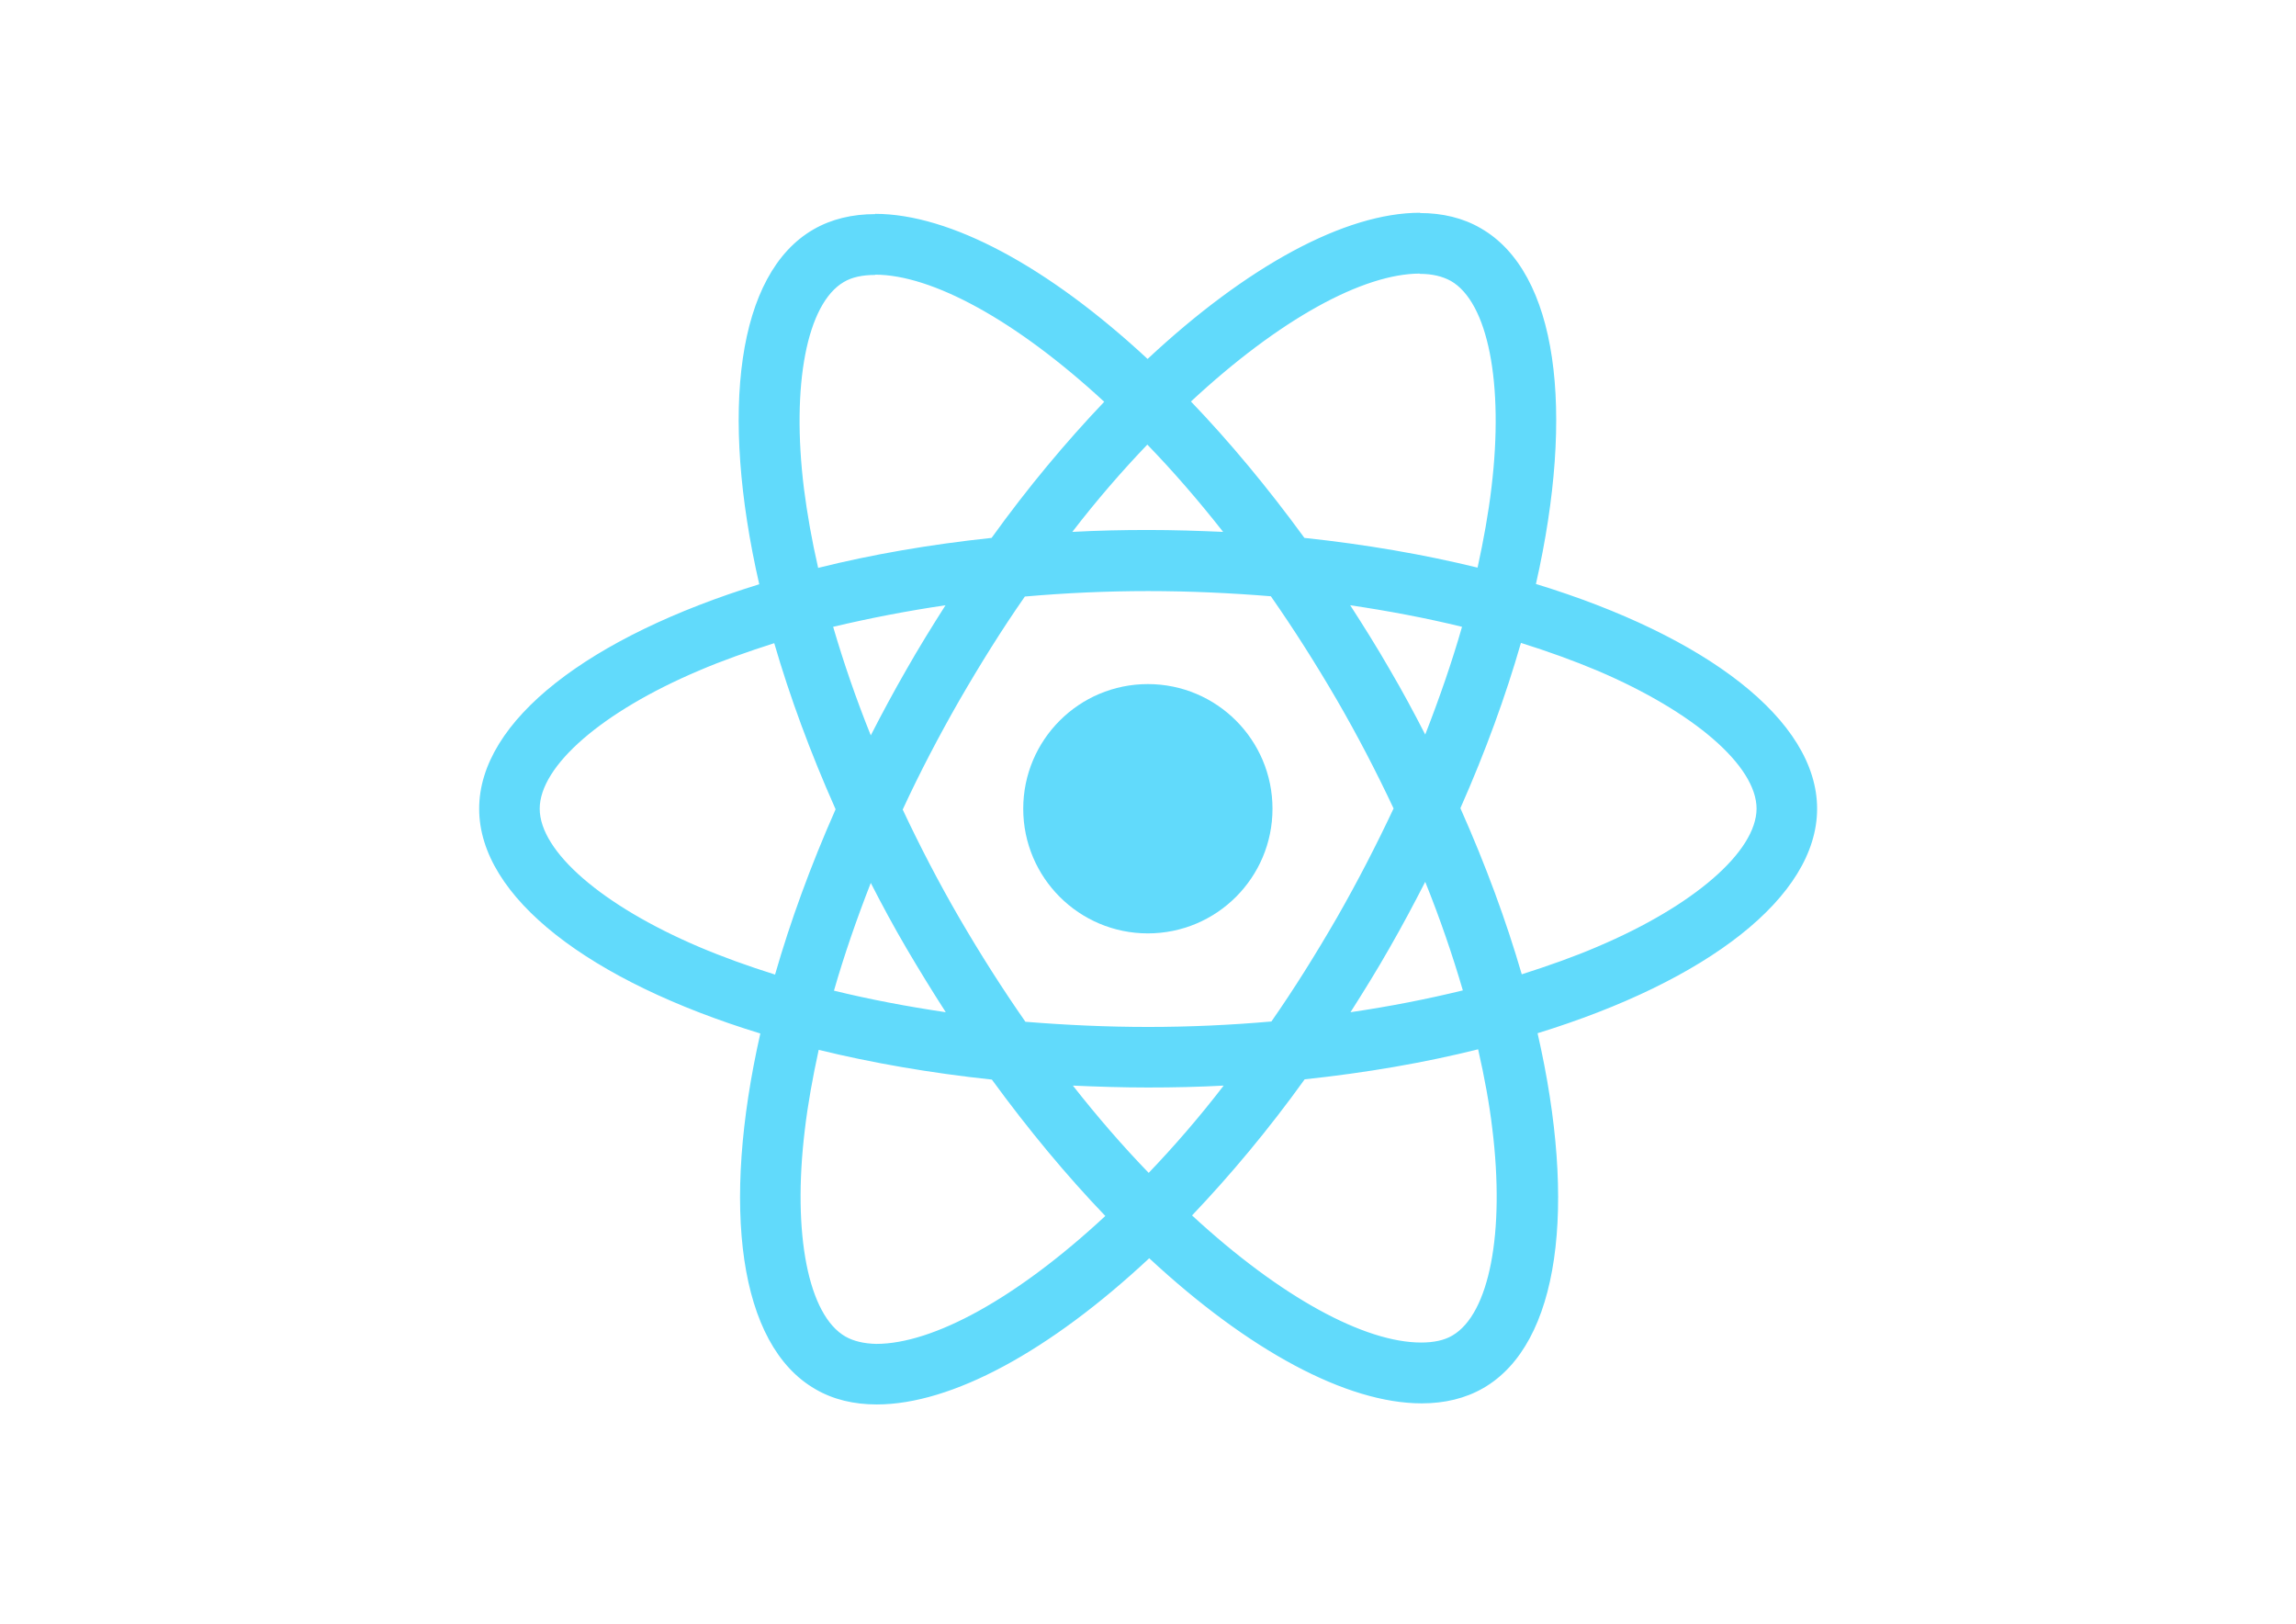
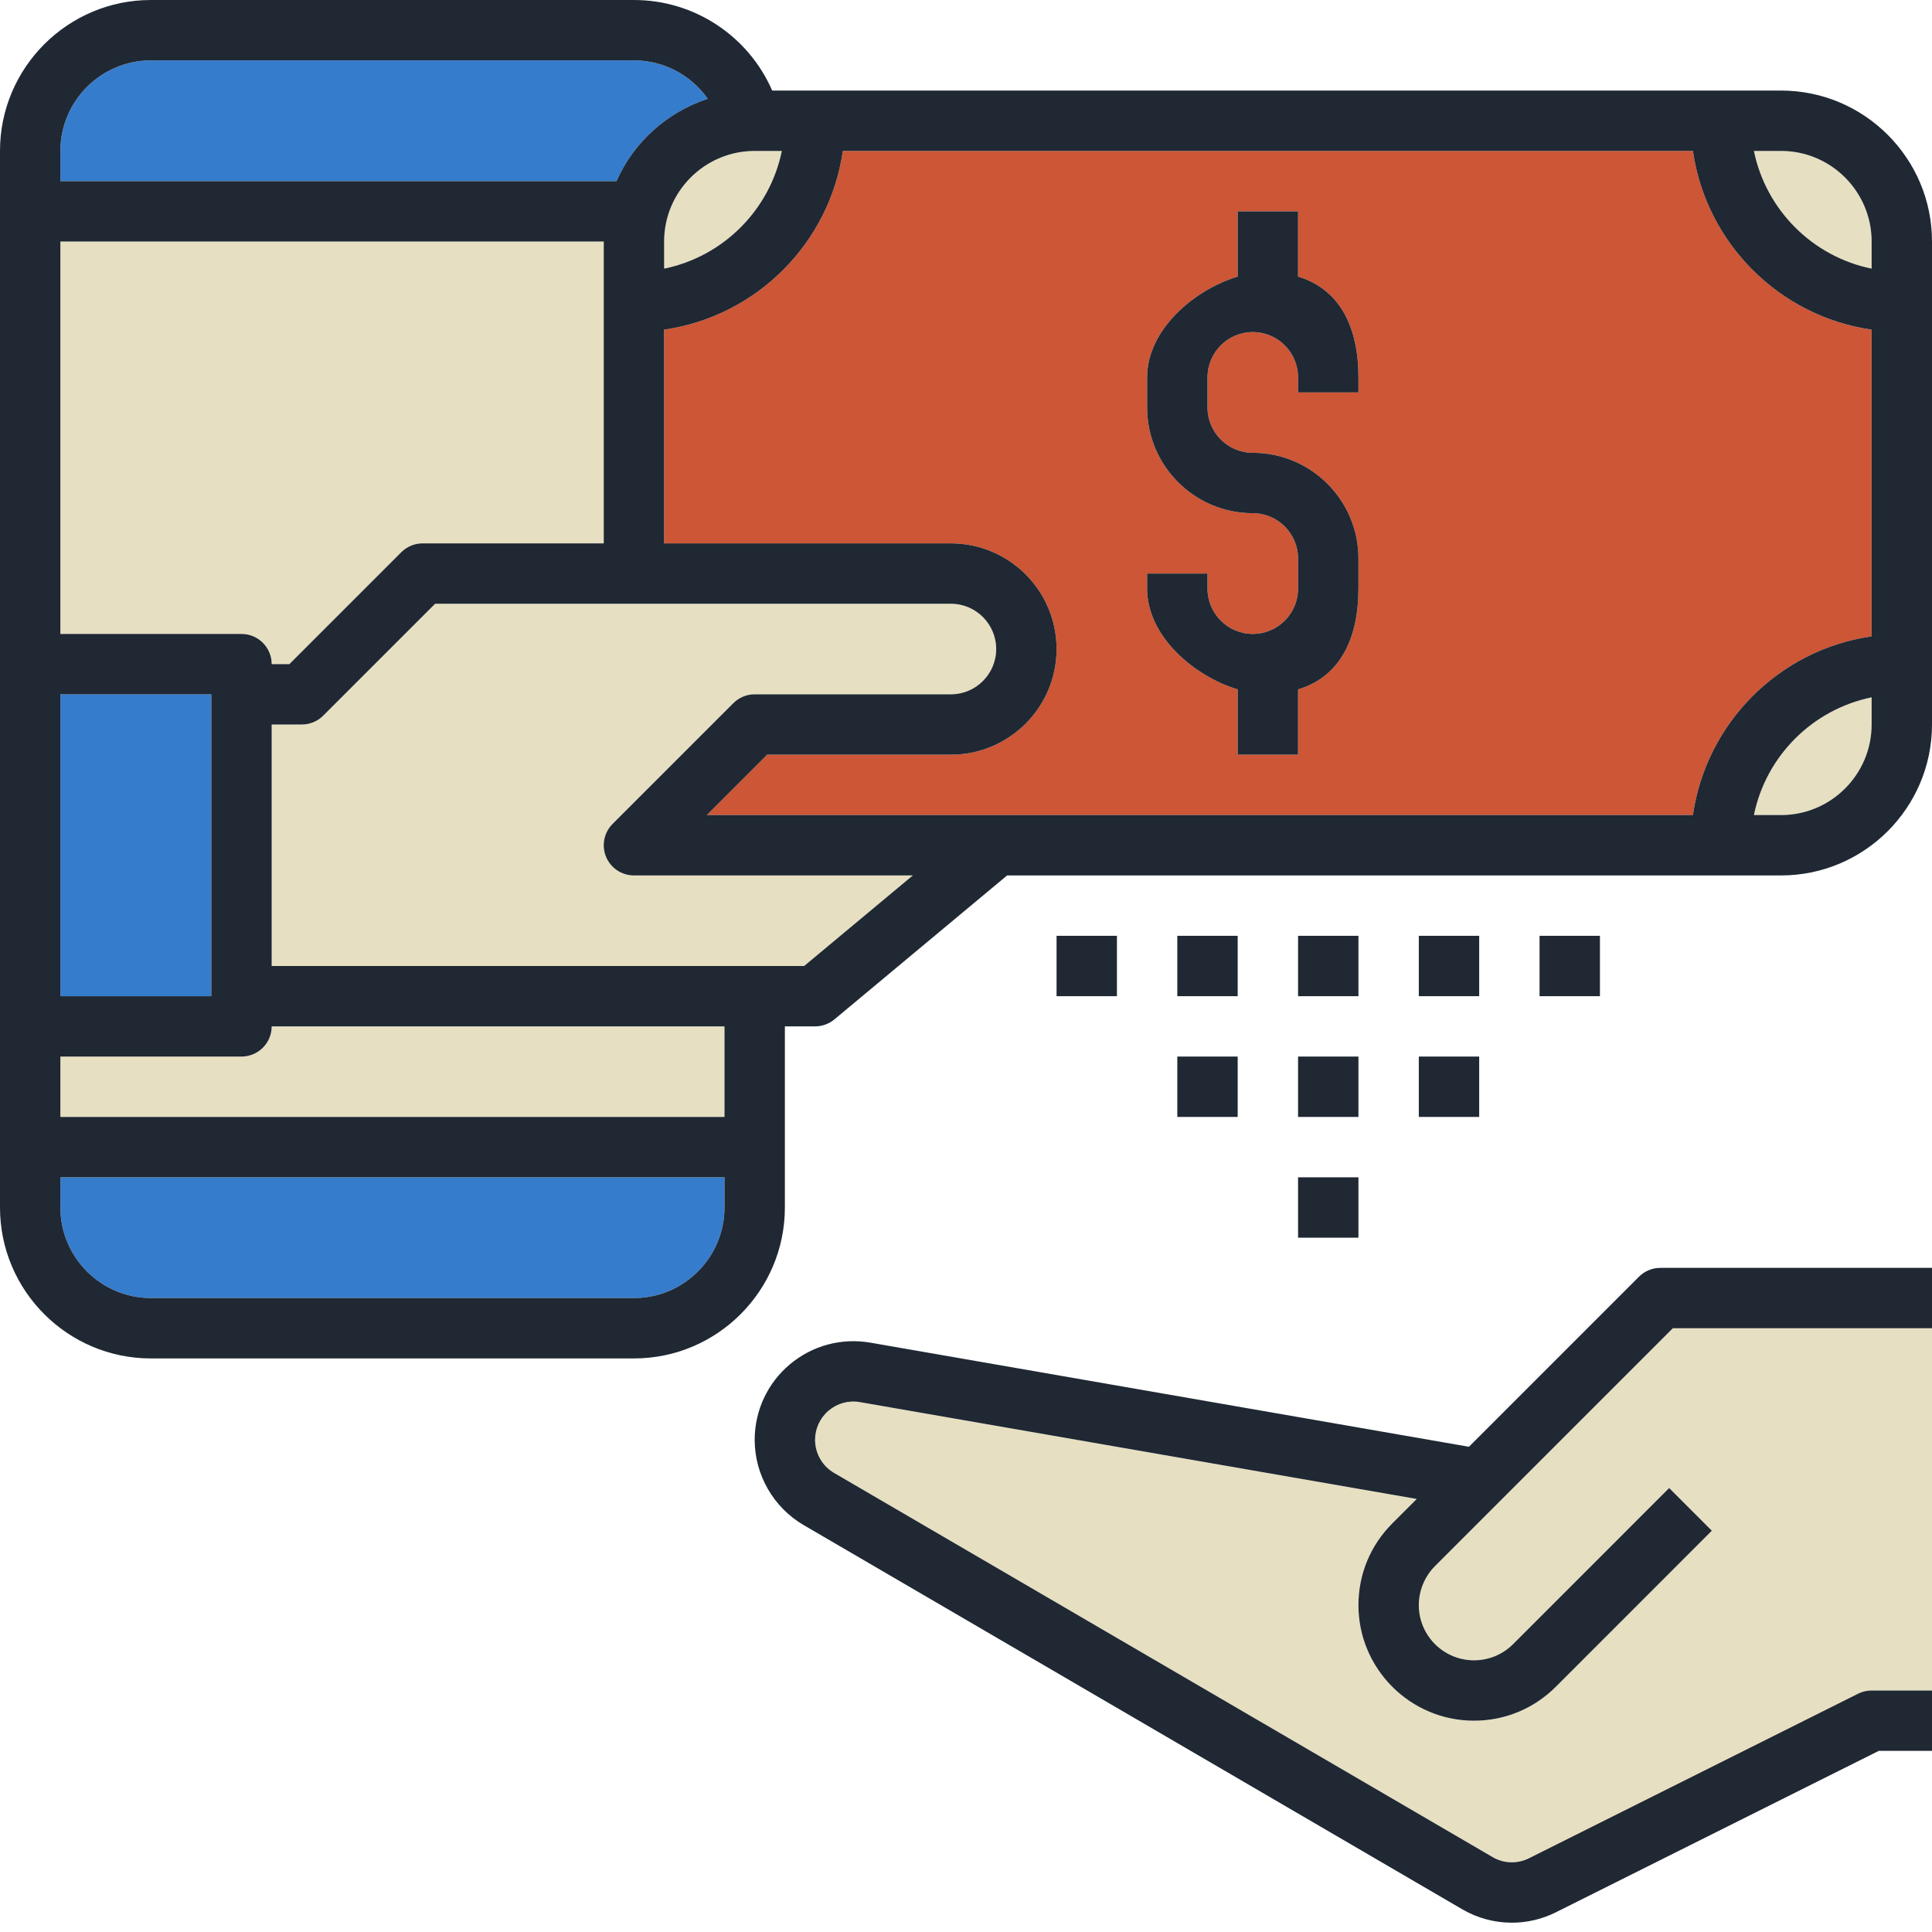
- <svg xmlns="http://www.w3.org/2000/svg" viewBox="0 0 841.9 595.3">
-   <g fill="#61DAFB">
-     <path d="M666.3 296.5c0-32.5-40.7-63.3-103.1-82.4 14.4-63.6 8-114.2-20.2-130.4-6.5-3.8-14.1-5.6-22.4-5.6v22.3c4.6 0 8.3.9 11.4 2.6 13.6 7.8 19.5 37.5 14.9 75.7-1.1 9.4-2.9 19.3-5.1 29.4-19.6-4.8-41-8.5-63.5-10.9-13.5-18.5-27.5-35.3-41.6-50 32.6-30.3 63.2-46.9 84-46.9V78c-27.5 0-63.5 19.6-99.9 53.6-36.4-33.8-72.4-53.2-99.9-53.2v22.3c20.7 0 51.4 16.5 84 46.6-14 14.7-28 31.4-41.3 49.9-22.6 2.4-44 6.1-63.6 11-2.3-10-4-19.7-5.2-29-4.7-38.2 1.1-67.9 14.6-75.8 3-1.8 6.9-2.6 11.5-2.6V78.5c-8.4 0-16 1.8-22.6 5.6-28.1 16.2-34.4 66.7-19.9 130.1-62.2 19.2-102.7 49.9-102.7 82.3 0 32.5 40.7 63.3 103.1 82.4-14.4 63.6-8 114.2 20.2 130.4 6.5 3.8 14.1 5.6 22.5 5.6 27.5 0 63.5-19.6 99.9-53.6 36.4 33.8 72.4 53.2 99.9 53.2 8.4 0 16-1.8 22.6-5.6 28.1-16.2 34.4-66.7 19.9-130.1 62-19.1 102.5-49.9 102.5-82.3zm-130.2-66.7c-3.7 12.9-8.3 26.2-13.5 39.5-4.1-8-8.4-16-13.1-24-4.6-8-9.5-15.8-14.4-23.4 14.2 2.1 27.9 4.7 41 7.9zm-45.8 106.5c-7.8 13.5-15.8 26.3-24.1 38.2-14.9 1.3-30 2-45.2 2-15.1 0-30.2-.7-45-1.9-8.3-11.9-16.4-24.6-24.2-38-7.6-13.1-14.5-26.4-20.8-39.8 6.2-13.4 13.2-26.8 20.7-39.9 7.8-13.5 15.8-26.3 24.1-38.2 14.9-1.3 30-2 45.2-2 15.1 0 30.2.7 45 1.9 8.3 11.9 16.4 24.6 24.2 38 7.6 13.1 14.5 26.4 20.8 39.8-6.3 13.4-13.2 26.8-20.7 39.9zm32.3-13c5.4 13.4 10 26.8 13.8 39.8-13.1 3.2-26.9 5.9-41.2 8 4.9-7.7 9.8-15.6 14.4-23.7 4.6-8 8.9-16.1 13-24.1zM421.2 430c-9.3-9.6-18.6-20.3-27.8-32 9 .4 18.2.7 27.5.7 9.4 0 18.7-.2 27.8-.7-9 11.7-18.3 22.4-27.5 32zm-74.4-58.9c-14.2-2.1-27.9-4.7-41-7.9 3.7-12.9 8.3-26.2 13.5-39.5 4.1 8 8.4 16 13.1 24 4.7 8 9.5 15.8 14.4 23.4zM420.7 163c9.3 9.6 18.6 20.3 27.8 32-9-.4-18.2-.7-27.5-.7-9.4 0-18.7.2-27.8.7 9-11.7 18.3-22.4 27.5-32zm-74 58.9c-4.9 7.7-9.8 15.6-14.4 23.7-4.6 8-8.9 16-13 24-5.4-13.4-10-26.8-13.8-39.8 13.1-3.1 26.9-5.8 41.2-7.9zm-90.5 125.2c-35.4-15.1-58.3-34.9-58.3-50.6 0-15.7 22.9-35.6 58.3-50.6 8.6-3.7 18-7 27.7-10.1 5.7 19.6 13.2 40 22.5 60.9-9.2 20.8-16.6 41.1-22.2 60.6-9.9-3.1-19.3-6.5-28-10.2zM310 490c-13.6-7.8-19.5-37.5-14.9-75.7 1.1-9.4 2.9-19.3 5.1-29.4 19.6 4.8 41 8.5 63.5 10.9 13.5 18.5 27.5 35.3 41.6 50-32.6 30.3-63.2 46.9-84 46.9-4.5-.1-8.3-1-11.3-2.7zm237.2-76.2c4.7 38.2-1.1 67.9-14.6 75.8-3 1.8-6.9 2.6-11.5 2.6-20.7 0-51.4-16.5-84-46.6 14-14.7 28-31.4 41.3-49.9 22.6-2.4 44-6.1 63.6-11 2.3 10.1 4.1 19.8 5.2 29.1zm38.5-66.7c-8.6 3.7-18 7-27.7 10.1-5.7-19.6-13.2-40-22.5-60.9 9.2-20.8 16.6-41.1 22.2-60.6 9.9 3.1 19.3 6.5 28.1 10.2 35.4 15.1 58.3 34.9 58.3 50.6-.1 15.7-23 35.6-58.4 50.6zM320.8 78.4z" />
-     <circle cx="420.9" cy="296.5" r="45.7" />
-     <path d="M520.5 78.1z" />
-   </g>
+ <svg xmlns="http://www.w3.org/2000/svg" version="1.1" id="Layer_1_1_" x="0px" y="0px" viewBox="0 0 64 64" style="enable-background:new 0 0 64 64;" xml:space="preserve" width="512" height="512">
+   <path style="fill:#E6DFC1;" d="M47.536,51.879C47.195,52.22,47,52.69,47,53.172C47,54.18,47.82,55,48.829,55  c0.488,0,0.948-0.19,1.293-0.535l5.171-5.172l1.414,1.414l-5.171,5.172C50.812,56.602,49.851,57,48.829,57  C46.717,57,45,55.282,45,53.172c0-1.023,0.398-1.984,1.122-2.707l0.809-0.809l-18.446-3.208c-0.37-0.065-0.746,0.037-1.034,0.279  C27.165,46.968,27,47.322,27,47.697c0,0.449,0.241,0.869,0.629,1.095l21.814,12.726c0.37,0.218,0.821,0.231,1.207,0.039  l10.902-5.451C61.691,56.036,61.845,56,62,56h2V44h-8.586L47.536,51.879z" />
+   <path style="fill:#E6DFC1;" d="M22,8v0.899C23.956,8.5,25.5,6.956,25.899,5H25C23.346,5,22,6.346,22,8z" />
+   <path style="fill:#E6DFC1;" d="M9,22h0.586l3.707-3.707C13.48,18.105,13.735,18,14,18h6V8H2v13h6C8.552,21,9,21.447,9,22z" />
+   <path style="fill:#367CCC;" d="M23.447,3.272C22.897,2.494,21.997,2,21,2H5C3.346,2,2,3.346,2,5v1h18.424  C20.991,4.707,22.095,3.718,23.447,3.272z" />
+   <rect x="2" y="23" style="fill:#367CCC;" width="5" height="10" />
+   <path style="fill:#E6DFC1;" d="M20.076,28.383c-0.155-0.374-0.069-0.804,0.217-1.09l4-4C24.48,23.105,24.735,23,25,23h6.5  c0.827,0,1.5-0.673,1.5-1.5S32.327,20,31.5,20H14.414l-3.707,3.707C10.52,23.895,10.265,24,10,24H9v8h17.638l3.6-3H21  C20.596,29,20.231,28.757,20.076,28.383z" />
+   <path style="fill:#E6DFC1;" d="M8,35H2v2h22v-3H9C9,34.553,8.552,35,8,35z" />
+   <path style="fill:#367CCC;" d="M2,40c0,1.654,1.346,3,3,3h16c1.654,0,3-1.346,3-3v-1H2V40z" />
+   <path style="fill:#E6DFC1;" d="M58.101,27H59c1.654,0,3-1.346,3-3v-0.899C60.044,23.5,58.5,25.044,58.101,27z" />
+   <path style="fill:#E6DFC1;" d="M59,5h-0.899C58.5,6.956,60.044,8.5,62,8.899V8C62,6.346,60.654,5,59,5z" />
+   <path style="fill:#CC5636;" d="M56.08,5H27.92c-0.441,3.059-2.861,5.479-5.92,5.92V18h9.5c1.93,0,3.5,1.57,3.5,3.5S33.43,25,31.5,25  h-6.086l-2,2H33h23.08c0.441-3.059,2.861-5.479,5.92-5.92V10.92C58.941,10.479,56.521,8.059,56.08,5z M45,13h-2v-0.5  c0-0.827-0.673-1.5-1.5-1.5S40,11.673,40,12.5v1c0,0.827,0.673,1.5,1.5,1.5c1.93,0,3.5,1.57,3.5,3.5v1c0,1.58-0.559,2.903-2,3.337  V25h-2v-2.163c-1.441-0.434-3-1.757-3-3.337V19h2v0.5c0,0.827,0.673,1.5,1.5,1.5s1.5-0.673,1.5-1.5v-1c0-0.827-0.673-1.5-1.5-1.5  c-1.93,0-3.5-1.57-3.5-3.5v-1c0-1.58,1.559-2.903,3-3.337V7h2v2.163c1.441,0.434,2,1.757,2,3.337V13z" />
+   <path style="fill:#1F2833;" d="M59,3H25.58C24.796,1.202,23.013,0,21,0H5C2.243,0,0,2.243,0,5v17v12v6c0,2.757,2.243,5,5,5h16  c2.757,0,5-2.243,5-5v-6h1c0.234,0,0.46-0.082,0.64-0.231L33.362,29H59c2.757,0,5-2.243,5-5V8C64,5.243,61.757,3,59,3z M25,5h0.899  C25.5,6.956,23.956,8.5,22,8.899V8C22,6.346,23.346,5,25,5z M2,5c0-1.654,1.346-3,3-3h16c0.997,0,1.897,0.494,2.447,1.272  C22.095,3.718,20.991,4.707,20.424,6H2V5z M2,8h18v10h-6c-0.265,0-0.52,0.105-0.707,0.293L9.586,22H9c0-0.553-0.448-1-1-1H2V8z   M2,23h5v10H2V23z M24,40c0,1.654-1.346,3-3,3H5c-1.654,0-3-1.346-3-3v-1h22V40z M24,37H2v-2h6c0.552,0,1-0.447,1-1h15V37z   M26.638,32H9v-8h1c0.265,0,0.52-0.105,0.707-0.293L14.414,20H31.5c0.827,0,1.5,0.673,1.5,1.5S32.327,23,31.5,23H25  c-0.265,0-0.52,0.105-0.707,0.293l-4,4c-0.286,0.286-0.372,0.716-0.217,1.09S20.596,29,21,29h9.238L26.638,32z M62,24  c0,1.654-1.346,3-3,3h-0.899c0.399-1.956,1.943-3.5,3.899-3.899V24z M62,21.08c-3.059,0.441-5.479,2.861-5.92,5.92H33h-9.586l2-2  H31.5c1.93,0,3.5-1.57,3.5-3.5S33.43,18,31.5,18H22v-7.08c3.059-0.441,5.479-2.861,5.92-5.92h28.16  c0.441,3.059,2.861,5.479,5.92,5.92V21.08z M62,8.899C60.044,8.5,58.5,6.956,58.101,5H59c1.654,0,3,1.346,3,3V8.899z" />
+   <path style="fill:#1F2833;" d="M43,9.163V7h-2v2.163c-1.441,0.434-3,1.757-3,3.337v1c0,1.93,1.57,3.5,3.5,3.5  c0.827,0,1.5,0.673,1.5,1.5v1c0,0.827-0.673,1.5-1.5,1.5S40,20.327,40,19.5V19h-2v0.5c0,1.58,1.559,2.903,3,3.337V25h2v-2.163  c1.441-0.434,2-1.757,2-3.337v-1c0-1.93-1.57-3.5-3.5-3.5c-0.827,0-1.5-0.673-1.5-1.5v-1c0-0.827,0.673-1.5,1.5-1.5  s1.5,0.673,1.5,1.5V13h2v-0.5C45,10.92,44.441,9.597,43,9.163z" />
+   <path style="fill:#1F2833;" d="M54.293,42.293l-5.632,5.633l-19.832-3.449c-0.954-0.165-1.924,0.096-2.664,0.719  C25.424,45.818,25,46.73,25,47.697c0,1.158,0.622,2.239,1.622,2.823l21.814,12.726c0.51,0.297,1.078,0.446,1.646,0.446  c0.5,0,1-0.115,1.462-0.347L62.236,58H64v-1v-1h-2c-0.155,0-0.309,0.036-0.447,0.105L50.65,61.557  c-0.385,0.192-0.837,0.179-1.207-0.039L27.629,48.792C27.241,48.566,27,48.146,27,47.697c0-0.375,0.165-0.729,0.452-0.971  c0.288-0.242,0.664-0.345,1.034-0.279l18.446,3.208l-0.809,0.809C45.398,51.188,45,52.148,45,53.172C45,55.282,46.717,57,48.829,57  c1.022,0,1.983-0.398,2.707-1.121l5.171-5.172l-1.414-1.414l-5.171,5.172C49.776,54.81,49.317,55,48.829,55  C47.82,55,47,54.18,47,53.172c0-0.481,0.195-0.952,0.536-1.293L55.414,44H64v-1v-1h-9C54.735,42,54.48,42.105,54.293,42.293z" />
+   <rect x="47" y="31" style="fill:#1F2833;" width="2" height="2" />
+   <rect x="47" y="35" style="fill:#1F2833;" width="2" height="2" />
+   <rect x="51" y="31" style="fill:#1F2833;" width="2" height="2" />
+   <rect x="43" y="31" style="fill:#1F2833;" width="2" height="2" />
+   <rect x="43" y="35" style="fill:#1F2833;" width="2" height="2" />
+   <rect x="43" y="39" style="fill:#1F2833;" width="2" height="2" />
+   <rect x="39" y="31" style="fill:#1F2833;" width="2" height="2" />
+   <rect x="39" y="35" style="fill:#1F2833;" width="2" height="2" />
+   <rect x="35" y="31" style="fill:#1F2833;" width="2" height="2" />
</svg>
